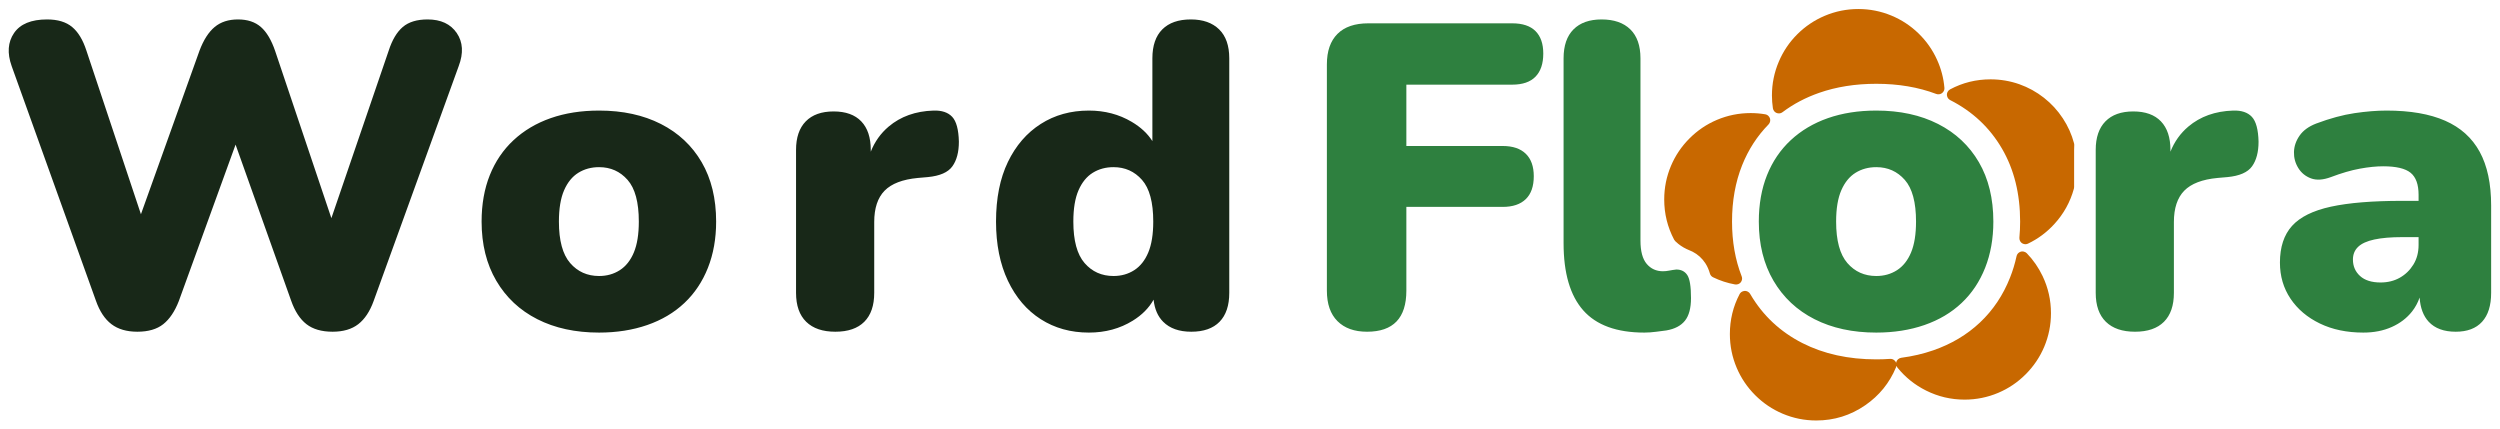
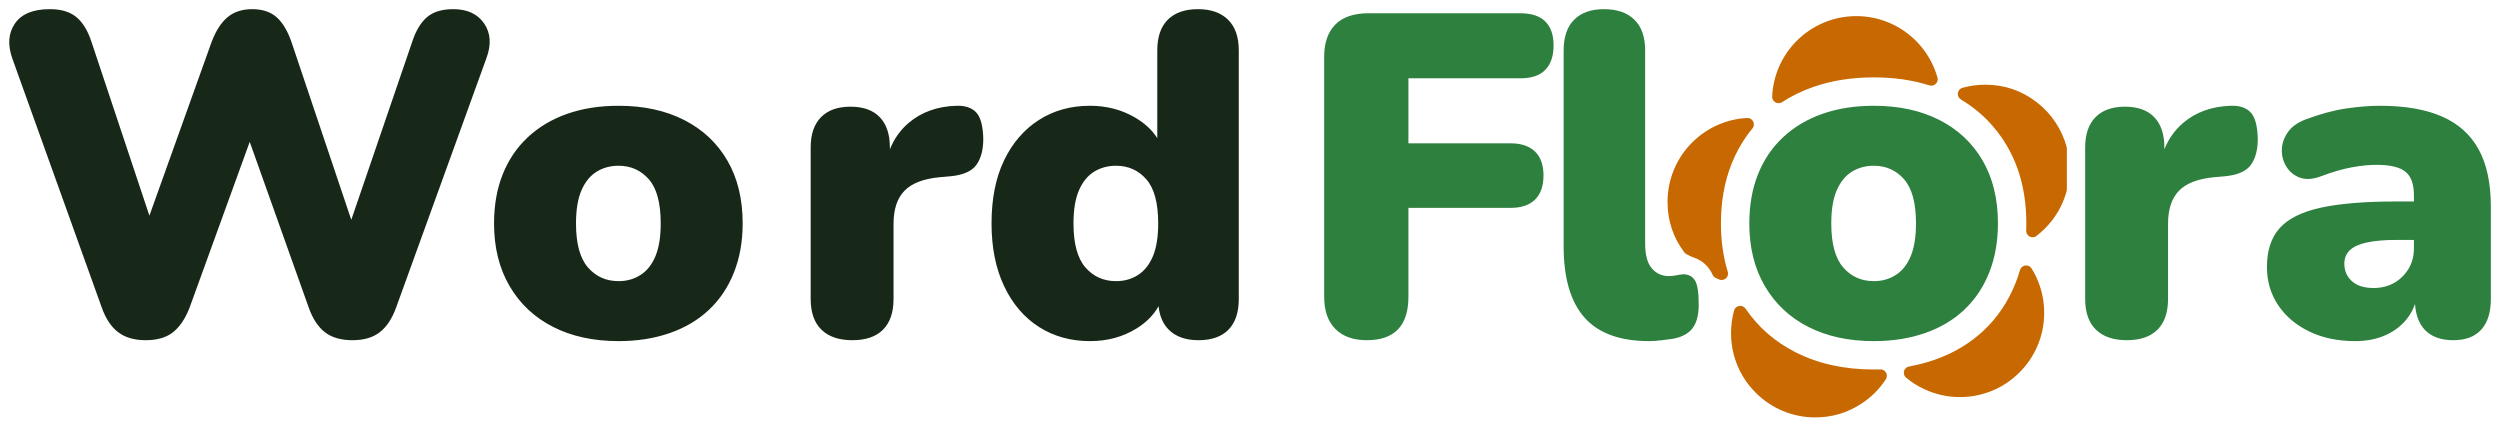
- <svg xmlns="http://www.w3.org/2000/svg" width="5788" height="993" viewBox="20 21 5788 993" role="img" aria-label="WordFlora">
-   <path fill="#C86800" d="M4364 853Q4380.2 853 4395.8 851.9Q4401.6 851.5 4406 855.3Q4408.8 857.8 4410 861Q4410.8 855.7 4415 852.3Q4418.1 849.8 4422 849.3Q4460.8 844.2 4495.8 832.1Q4558.9 810.2 4604.1 767.6Q4649.6 724.6 4673.6 663.8Q4683.1 640 4688.7 614.2Q4690 608.5 4694.8 605.4Q4699.7 602.2 4705.4 603.5Q4709.5 604.4 4712.5 607.4Q4734.9 630.6 4749 660.1Q4768.4 700.8 4768.4 746.2Q4768.4 786.9 4752.7 824.1Q4737.5 859.9 4709.8 887.6Q4682.2 915.3 4646.3 930.5Q4609.1 946.2 4568.4 946.2Q4521.2 946.2 4479.2 925.2Q4440.3 905.8 4412.9 872Q4411.4 870.1 4410.6 868.1Q4410.4 869.7 4409.7 871.3Q4387.1 925.7 4338.3 959.3Q4287.2 994.5 4225 994.5Q4184.3 994.5 4147.2 978.8Q4111.3 963.6 4083.6 935.9Q4055.9 908.2 4040.7 872.3Q4025 835.2 4025 794.5Q4025 744.8 4047.5 702Q4050.2 696.9 4055.8 695.2Q4061.3 693.5 4066.5 696.2Q4070 698 4072 701.5L4072.5 702.4Q4115.7 776 4192.9 815.3Q4267.1 853 4364 853ZM4502.8 238.5Q4440.5 215 4364 215Q4291.5 215 4231.5 236Q4184.4 252.5 4146.9 280.7Q4142.3 284.2 4136.5 283.4Q4130.8 282.6 4127.3 278Q4125.2 275.1 4124.6 271.6Q4122.4 256.9 4122.4 241.9Q4122.4 201.2 4138.2 164Q4153.3 128.1 4181 100.4Q4208.7 72.8 4244.6 57.6Q4281.8 41.9 4322.4 41.9Q4362.3 41.9 4398.8 57Q4434.1 71.6 4461.7 98.3Q4489.2 125 4504.8 159.7Q4518.8 190.6 4521.7 224.2Q4522.2 230 4518.4 234.4Q4514.7 238.8 4508.9 239.3Q4505.8 239.6 4502.8 238.5ZM4695.3 571.1Q4697 553 4697 534Q4697 437.3 4655.1 365.3Q4612.4 292 4535.2 252.8Q4530 250.1 4528.2 244.6Q4526.4 239.1 4529 233.9Q4531 230 4534.9 227.9Q4578.3 204.7 4628.6 204.7Q4663 204.7 4695.2 216Q4726.2 227 4752.2 247.4Q4778 267.7 4795.9 295Q4813.6 321.8 4821.8 352.7Q4822.4 354.9 4822.3 357.1Q4822 362.4 4822 368V454.1Q4822 456 4821.5 457.8Q4808.8 504.2 4776 539.9Q4749.7 568.6 4715.3 585Q4710.1 587.5 4704.6 585.6Q4699.1 583.7 4696.6 578.4Q4695 574.9 4695.3 571.1ZM4114.4 309.2Q4075.1 349.3 4053.4 403.5Q4030 462.1 4030 534Q4030 603.5 4052.3 660.7Q4054.4 666.1 4052.1 671.4Q4049.8 676.7 4044.4 678.8Q4040.7 680.2 4036.8 679.5Q4010.5 674.8 3986.2 663Q3980.6 660.3 3978.8 654.3Q3974.9 640.7 3968.3 630.6Q3956.8 613 3938.6 603.7Q3935 601.9 3931.4 600.5Q3917.4 595 3905.6 585.6Q3901.9 582.6 3898.6 579.4Q3897 577.8 3895.9 575.8Q3873 532.4 3873 482.8Q3873 442.1 3888.7 404.9Q3903.9 369 3931.6 341.4Q3959.2 313.7 3995.1 298.5Q4032.3 282.8 4073 282.8Q4090.1 282.8 4106.8 285.6Q4112.5 286.6 4115.8 291.3Q4119.2 296 4118.2 301.8Q4117.5 306.1 4114.4 309.2Z" />
-   <path fill="#182818" d="M338 789Q301 789 278 771.5Q255 754 242 717L47 174Q31 129 52.5 97.5Q74 66 129 66Q166 66 187 83.5Q208 101 220 138L346.3 517L482 138Q496 101 517 83.5Q538 66 571 66Q604 66 624 83.5Q644 101 657 139L787.2 526.1L920 138Q932 101 952.5 83.5Q973 66 1010 66Q1056 66 1077.5 97.5Q1099 129 1082 174L885 718Q872 754 849.5 771.5Q827 789 790 789Q752 789 729.5 771.5Q707 754 694 717L565.4 355.8L434 718Q420 754 398 771.5Q376 789 338 789ZM2541 791Q2478 791 2429.5 760Q2381 729 2353.5 671Q2326 613 2326 534Q2326 453 2353.5 396Q2381 339 2429.5 308Q2478 277 2541 277Q2596 277 2640 303Q2671.4 321.5 2688 347.7V156Q2688 112 2711 89Q2734 66 2777 66Q2819 66 2842.5 89Q2866 112 2866 156V699Q2866 743 2843.5 766Q2821 789 2778 789Q2736 789 2713 766Q2694.3 747.3 2690.8 714.8Q2674.6 743.7 2642.5 763.5Q2598 791 2541 791ZM1407 791Q1325 791 1264 760Q1203 729 1169 671Q1135 613 1135 534Q1135 474 1154 426.5Q1173 379 1209 345.5Q1245 312 1295 294.5Q1345 277 1407 277Q1489 277 1550 308Q1611 339 1644.5 396.5Q1678 454 1678 534Q1678 593 1659 641Q1640 689 1604.5 722.5Q1569 756 1518.5 773.5Q1468 791 1407 791ZM1954 789Q1910 789 1886.5 766Q1863 743 1863 699V368Q1863 325 1885.5 302Q1908 279 1950 279Q1992 279 2014 302Q2036 325 2036 368V372.2Q2049.7 337.5 2077.5 314Q2119 279 2181 277Q2210 276 2224.5 291.5Q2239 307 2240 349Q2240 385 2225 406Q2210 427 2168 431L2145 433Q2092 438 2068 462.5Q2044 487 2044 535V699Q2044 743 2021 766Q1998 789 1954 789ZM1407 660Q1434 660 1455 646.5Q1476 633 1487.5 605.5Q1499 578 1499 534Q1499 467 1473 437.5Q1447 408 1407 408Q1380 408 1359 421Q1338 434 1326 461.5Q1314 489 1314 534Q1314 600 1340 630Q1366 660 1407 660ZM2598 660Q2625 660 2646 646.5Q2667 633 2678.5 605.5Q2690 578 2690 534Q2690 467 2664 437.5Q2638 408 2598 408Q2571 408 2550 421Q2529 434 2517 461.5Q2505 489 2505 534Q2505 600 2531 630Q2557 660 2598 660Z" />
-   <path fill="#2E803F" d="M4364 791Q4282 791 4221 760Q4160 729 4126 671Q4092 613 4092 534Q4092 474 4111 426.5Q4130 379 4166 345.5Q4202 312 4252 294.5Q4302 277 4364 277Q4446 277 4507 308Q4568 339 4601.5 396.5Q4635 454 4635 534Q4635 593 4616 641Q4597 689 4561.5 722.5Q4526 756 4475.5 773.5Q4425 791 4364 791ZM3185 789Q3141 789 3116.5 764.5Q3092 740 3092 694V170Q3092 124 3116.5 99.5Q3141 75 3188 75H3521Q3557 75 3575 93Q3593 111 3593 145Q3593 180 3575 198.5Q3557 217 3521 217H3276V359H3499Q3534 359 3552.5 377Q3571 395 3571 429Q3571 464 3552.5 482Q3534 500 3499 500H3276V694Q3276 789 3185 789ZM5491.5 791Q5434.5 791 5391 770Q5347.5 749 5323 712.5Q5298.5 676 5298.5 629Q5298.5 575 5326.5 544Q5354.5 513 5416.5 499.5Q5478.5 486 5581.5 486H5619.5V472Q5619.5 436 5601 421Q5582.5 406 5537.5 406Q5513.5 406 5483.5 411.5Q5453.5 417 5416.5 431Q5389.5 441 5370.5 434Q5351.5 427 5341 410Q5330.5 393 5331 373Q5331.5 353 5344 335Q5356.5 317 5382.5 307Q5430.5 289 5471 283Q5511.5 277 5545.5 277Q5627.5 277 5681 300.5Q5734.5 324 5761 372.5Q5787.5 421 5787.5 497V699Q5787.5 743 5766.5 766Q5745.5 789 5705.5 789Q5664.5 789 5643 766Q5624.3 745.9 5621.9 709.9Q5615.7 727.7 5604.5 742Q5586.5 765 5557.5 778Q5528.5 791 5491.5 791ZM3827 791Q3731 791 3685.5 739.5Q3640 688 3640 584V156Q3640 112 3663 89Q3686 66 3728 66Q3771 66 3794.5 89Q3818 112 3818 156V578Q3818 615 3832.5 632Q3847 649 3870 649Q3877 649 3884.5 647.5Q3892 646 3901 645Q3918 645 3926.5 658Q3935 671 3935 711Q3935 746 3921 763.5Q3907 781 3878 786Q3870 787 3855 789Q3840 791 3827 791ZM4963 789Q4919 789 4895.5 766Q4872 743 4872 699V368Q4872 325 4894.5 302Q4917 279 4959 279Q5001 279 5023 302Q5045 325 5045 368V372.2Q5058.7 337.5 5086.5 314Q5128 279 5190 277Q5219 276 5233.5 291.5Q5248 307 5249 349Q5249 385 5234 406Q5219 427 5177 431L5154 433Q5101 438 5077 462.5Q5053 487 5053 535V699Q5053 743 5030 766Q5007 789 4963 789ZM4364 660Q4391 660 4412 646.5Q4433 633 4444.5 605.5Q4456 578 4456 534Q4456 467 4430 437.5Q4404 408 4364 408Q4337 408 4316 421Q4295 434 4283 461.5Q4271 489 4271 534Q4271 600 4297 630Q4323 660 4364 660ZM5619.5 570H5581.5Q5542.5 570 5517 575.5Q5491.5 581 5479.5 592.5Q5467.5 604 5467.5 622Q5467.5 645 5484 660Q5500.5 675 5531.5 675Q5556.5 675 5576 664Q5595.5 653 5607.5 633.5Q5619.5 614 5619.5 588V570Z" />
+ <svg xmlns="http://www.w3.org/2000/svg" width="5460" height="932" viewBox="20 46 5460 932" role="img" aria-label="WordFlora">
+   <path fill="#C86800" d="M4233.7 232.4Q4178.3 215 4112.5 215Q4040 215 3980 236Q3943.1 248.9 3912 269.1Q3907.2 272.2 3901.5 271Q3895.8 269.8 3892.7 265Q3890.2 261.2 3890.4 256.7Q3891.9 223.9 3904.7 193.6Q3918.7 160.6 3944.1 135.1Q3969.6 109.7 4002.6 95.7Q4036.8 81.2 4074.2 81.2Q4108.6 81.2 4140.4 93.5Q4171.1 105.3 4195.9 127.2Q4220.5 148.9 4236.1 177.7Q4245.9 195.8 4251.4 215.3Q4253 220.9 4250.1 225.9Q4247.3 231 4241.7 232.6Q4237.7 233.7 4233.7 232.4ZM4112.5 853Q4119.6 853 4126.5 852.8Q4132.3 852.6 4136.5 856.6Q4140.7 860.6 4140.9 866.4Q4141 870.7 4138.6 874.4Q4117.8 906.5 4084.7 928Q4039.1 957.6 3984.6 957.6Q3947.2 957.6 3913 943.2Q3879.9 929.2 3854.5 903.7Q3829 878.3 3815 845.3Q3800.6 811.1 3800.6 773.6Q3800.6 748.2 3807.2 724.3Q3808.8 718.7 3813.8 715.9Q3818.9 713 3824.5 714.6Q3829.4 715.9 3832.3 720.2Q3873.8 780.9 3941.4 815.3Q4015.6 853 4112.5 853ZM4189.5 846.4Q4218 841.2 4244.3 832.1Q4307.4 810.2 4352.6 767.6Q4398.1 724.6 4422.1 663.8Q4427.6 650.2 4431.7 635.9Q4433.3 630.3 4438.4 627.5Q4443.5 624.7 4449.1 626.3Q4454.2 627.8 4457 632.4Q4466.1 646.9 4472.3 663.1Q4484.5 694.9 4484.5 729.2Q4484.5 766.7 4470.1 800.8Q4456.1 833.9 4430.6 859.3Q4405.2 884.8 4372.2 898.8Q4338 913.2 4300.5 913.2Q4259.8 913.2 4223.2 896.2Q4201.3 886.1 4183 870.9Q4178.6 867.2 4178.1 861.4Q4177.5 855.6 4181.2 851.2Q4184.5 847.3 4189.5 846.4ZM4533.5 463.4Q4523.7 499.5 4500.4 529Q4485.9 547.3 4467.7 561.2Q4463.1 564.8 4457.3 564Q4451.6 563.2 4448.1 558.6Q4445 554.6 4445.2 549.6Q4445.5 541.9 4445.5 534Q4445.5 437.3 4403.6 365.3Q4366.3 301.3 4302.7 263.3Q4297.8 260.3 4296.3 254.7Q4294.9 249.1 4297.9 244.1Q4300.8 239.3 4306.1 237.8Q4330.2 231 4355.9 231Q4419.4 231 4469.3 270.1Q4493 288.6 4509.5 313.7Q4525.8 338.3 4533.5 366.7Q4534 368.5 4534 370.3V459.7Q4534 461.6 4533.5 463.4ZM3774.6 656.4Q3770.8 654.8 3767 653Q3762.2 650.7 3760.1 645.8Q3757.8 640.5 3755 636.1Q3744.9 620.7 3729 612.6Q3724.7 610.4 3720.2 608.9Q3711.1 605.7 3702.8 600.8Q3700.3 599.4 3698.6 597.2Q3661.9 548.4 3661.9 487Q3661.9 449.7 3676.3 415.6Q3690.2 382.6 3715.6 357.2Q3741 331.8 3774 317.9Q3803.6 305.3 3835.7 303.7Q3841.5 303.4 3845.8 307.3Q3850.1 311.2 3850.4 317Q3850.7 322.4 3847.2 326.6Q3819.1 360.7 3801.9 403.5Q3778.5 462.1 3778.5 534Q3778.5 590.8 3793.4 639.4Q3795.1 644.9 3792.4 650Q3789.7 655.1 3784.1 656.8Q3779.3 658.3 3774.6 656.4Z" />
+   <path fill="#182818" d="M338 789Q301 789 278 771.5Q255 754 242 717L47 174Q31 129 52.5 97.5Q74 66 129 66Q166 66 187 83.5Q208 101 220 138L346.3 517L482 138Q496 101 517 83.5Q538 66 571 66Q604 66 624 83.5Q644 101 657 139L787.2 526.1L920 138Q932 101 952.5 83.5Q973 66 1010 66Q1056 66 1077.5 97.5Q1099 129 1082 174L885 718Q872 754 849.5 771.5Q827 789 790 789Q752 789 729.5 771.5Q707 754 694 717L565.4 355.8L434 718Q420 754 398 771.5Q376 789 338 789ZM2400.5 791Q2337.5 791 2289 760Q2240.5 729 2213 671Q2185.5 613 2185.5 534Q2185.5 453 2213 396Q2240.5 339 2289 308Q2337.5 277 2400.5 277Q2455.5 277 2499.5 303Q2530.9 321.5 2547.5 347.7V156Q2547.5 112 2570.5 89Q2593.5 66 2636.5 66Q2678.5 66 2702 89Q2725.5 112 2725.5 156V699Q2725.5 743 2703 766Q2680.5 789 2637.5 789Q2595.5 789 2572.5 766Q2553.8 747.3 2550.3 714.8Q2534.1 743.7 2502 763.5Q2457.5 791 2400.5 791ZM1371 791Q1289 791 1228 760Q1167 729 1133 671Q1099 613 1099 534Q1099 474 1118 426.5Q1137 379 1173 345.5Q1209 312 1259 294.5Q1309 277 1371 277Q1453 277 1514 308Q1575 339 1608.5 396.5Q1642 454 1642 534Q1642 593 1623 641Q1604 689 1568.5 722.5Q1533 756 1482.5 773.5Q1432 791 1371 791ZM1881.5 789Q1837.5 789 1814 766Q1790.5 743 1790.5 699V368Q1790.5 325 1813 302Q1835.5 279 1877.5 279Q1919.5 279 1941.5 302Q1963.5 325 1963.5 368V372.2Q1977.2 337.5 2005 314Q2046.5 279 2108.5 277Q2137.5 276 2152 291.5Q2166.5 307 2167.5 349Q2167.5 385 2152.5 406Q2137.5 427 2095.5 431L2072.5 433Q2019.5 438 1995.5 462.5Q1971.5 487 1971.5 535V699Q1971.5 743 1948.5 766Q1925.5 789 1881.5 789ZM1371 660Q1398 660 1419 646.5Q1440 633 1451.5 605.5Q1463 578 1463 534Q1463 467 1437 437.5Q1411 408 1371 408Q1344 408 1323 421Q1302 434 1290 461.5Q1278 489 1278 534Q1278 600 1304 630Q1330 660 1371 660ZM2457.5 660Q2484.5 660 2505.5 646.5Q2526.5 633 2538 605.5Q2549.5 578 2549.5 534Q2549.5 467 2523.5 437.5Q2497.5 408 2457.5 408Q2430.5 408 2409.5 421Q2388.5 434 2376.5 461.5Q2364.5 489 2364.5 534Q2364.5 600 2390.5 630Q2416.5 660 2457.5 660Z" />
+   <path fill="#2E803F" d="M4112.5 791Q4030.5 791 3969.5 760Q3908.5 729 3874.5 671Q3840.5 613 3840.5 534Q3840.5 474 3859.5 426.5Q3878.5 379 3914.5 345.5Q3950.5 312 4000.5 294.5Q4050.5 277 4112.5 277Q4194.5 277 4255.5 308Q4316.5 339 4350 396.5Q4383.5 454 4383.5 534Q4383.5 593 4364.5 641Q4345.5 689 4310 722.5Q4274.5 756 4224 773.5Q4173.5 791 4112.5 791ZM3005 789Q2961 789 2936.5 764.5Q2912 740 2912 694V170Q2912 124 2936.5 99.5Q2961 75 3008 75H3341Q3377 75 3395 93Q3413 111 3413 145Q3413 180 3395 198.5Q3377 217 3341 217H3096V359H3319Q3354 359 3372.5 377Q3391 395 3391 429Q3391 464 3372.5 482Q3354 500 3319 500H3096V694Q3096 789 3005 789ZM5164 791Q5107 791 5063.5 770Q5020 749 4995.5 712.5Q4971 676 4971 629Q4971 575 4999 544Q5027 513 5089 499.5Q5151 486 5254 486H5292V472Q5292 436 5273.5 421Q5255 406 5210 406Q5186 406 5156 411.5Q5126 417 5089 431Q5062 441 5043 434Q5024 427 5013.5 410Q5003 393 5003.5 373Q5004 353 5016.5 335Q5029 317 5055 307Q5103 289 5143.5 283Q5184 277 5218 277Q5300 277 5353.5 300.5Q5407 324 5433.5 372.5Q5460 421 5460 497V699Q5460 743 5439 766Q5418 789 5378 789Q5337 789 5315.5 766Q5296.8 745.9 5294.4 709.9Q5288.2 727.7 5277 742Q5259 765 5230 778Q5201 791 5164 791ZM3622 791Q3526 791 3480.5 739.5Q3435 688 3435 584V156Q3435 112 3458 89Q3481 66 3523 66Q3566 66 3589.5 89Q3613 112 3613 156V578Q3613 615 3627.5 632Q3642 649 3665 649Q3672 649 3679.5 647.5Q3687 646 3696 645Q3713 645 3721.5 658Q3730 671 3730 711Q3730 746 3716 763.5Q3702 781 3673 786Q3665 787 3650 789Q3635 791 3622 791ZM4665 789Q4621 789 4597.5 766Q4574 743 4574 699V368Q4574 325 4596.5 302Q4619 279 4661 279Q4703 279 4725 302Q4747 325 4747 368V372.2Q4760.7 337.5 4788.5 314Q4830 279 4892 277Q4921 276 4935.5 291.5Q4950 307 4951 349Q4951 385 4936 406Q4921 427 4879 431L4856 433Q4803 438 4779 462.5Q4755 487 4755 535V699Q4755 743 4732 766Q4709 789 4665 789ZM4112.5 660Q4139.5 660 4160.5 646.5Q4181.5 633 4193 605.5Q4204.5 578 4204.5 534Q4204.5 467 4178.5 437.5Q4152.5 408 4112.5 408Q4085.5 408 4064.5 421Q4043.5 434 4031.5 461.5Q4019.5 489 4019.5 534Q4019.5 600 4045.5 630Q4071.5 660 4112.5 660ZM5292 570H5254Q5215 570 5189.5 575.5Q5164 581 5152 592.5Q5140 604 5140 622Q5140 645 5156.5 660Q5173 675 5204 675Q5229 675 5248.5 664Q5268 653 5280 633.5Q5292 614 5292 588V570Z" />
</svg>
